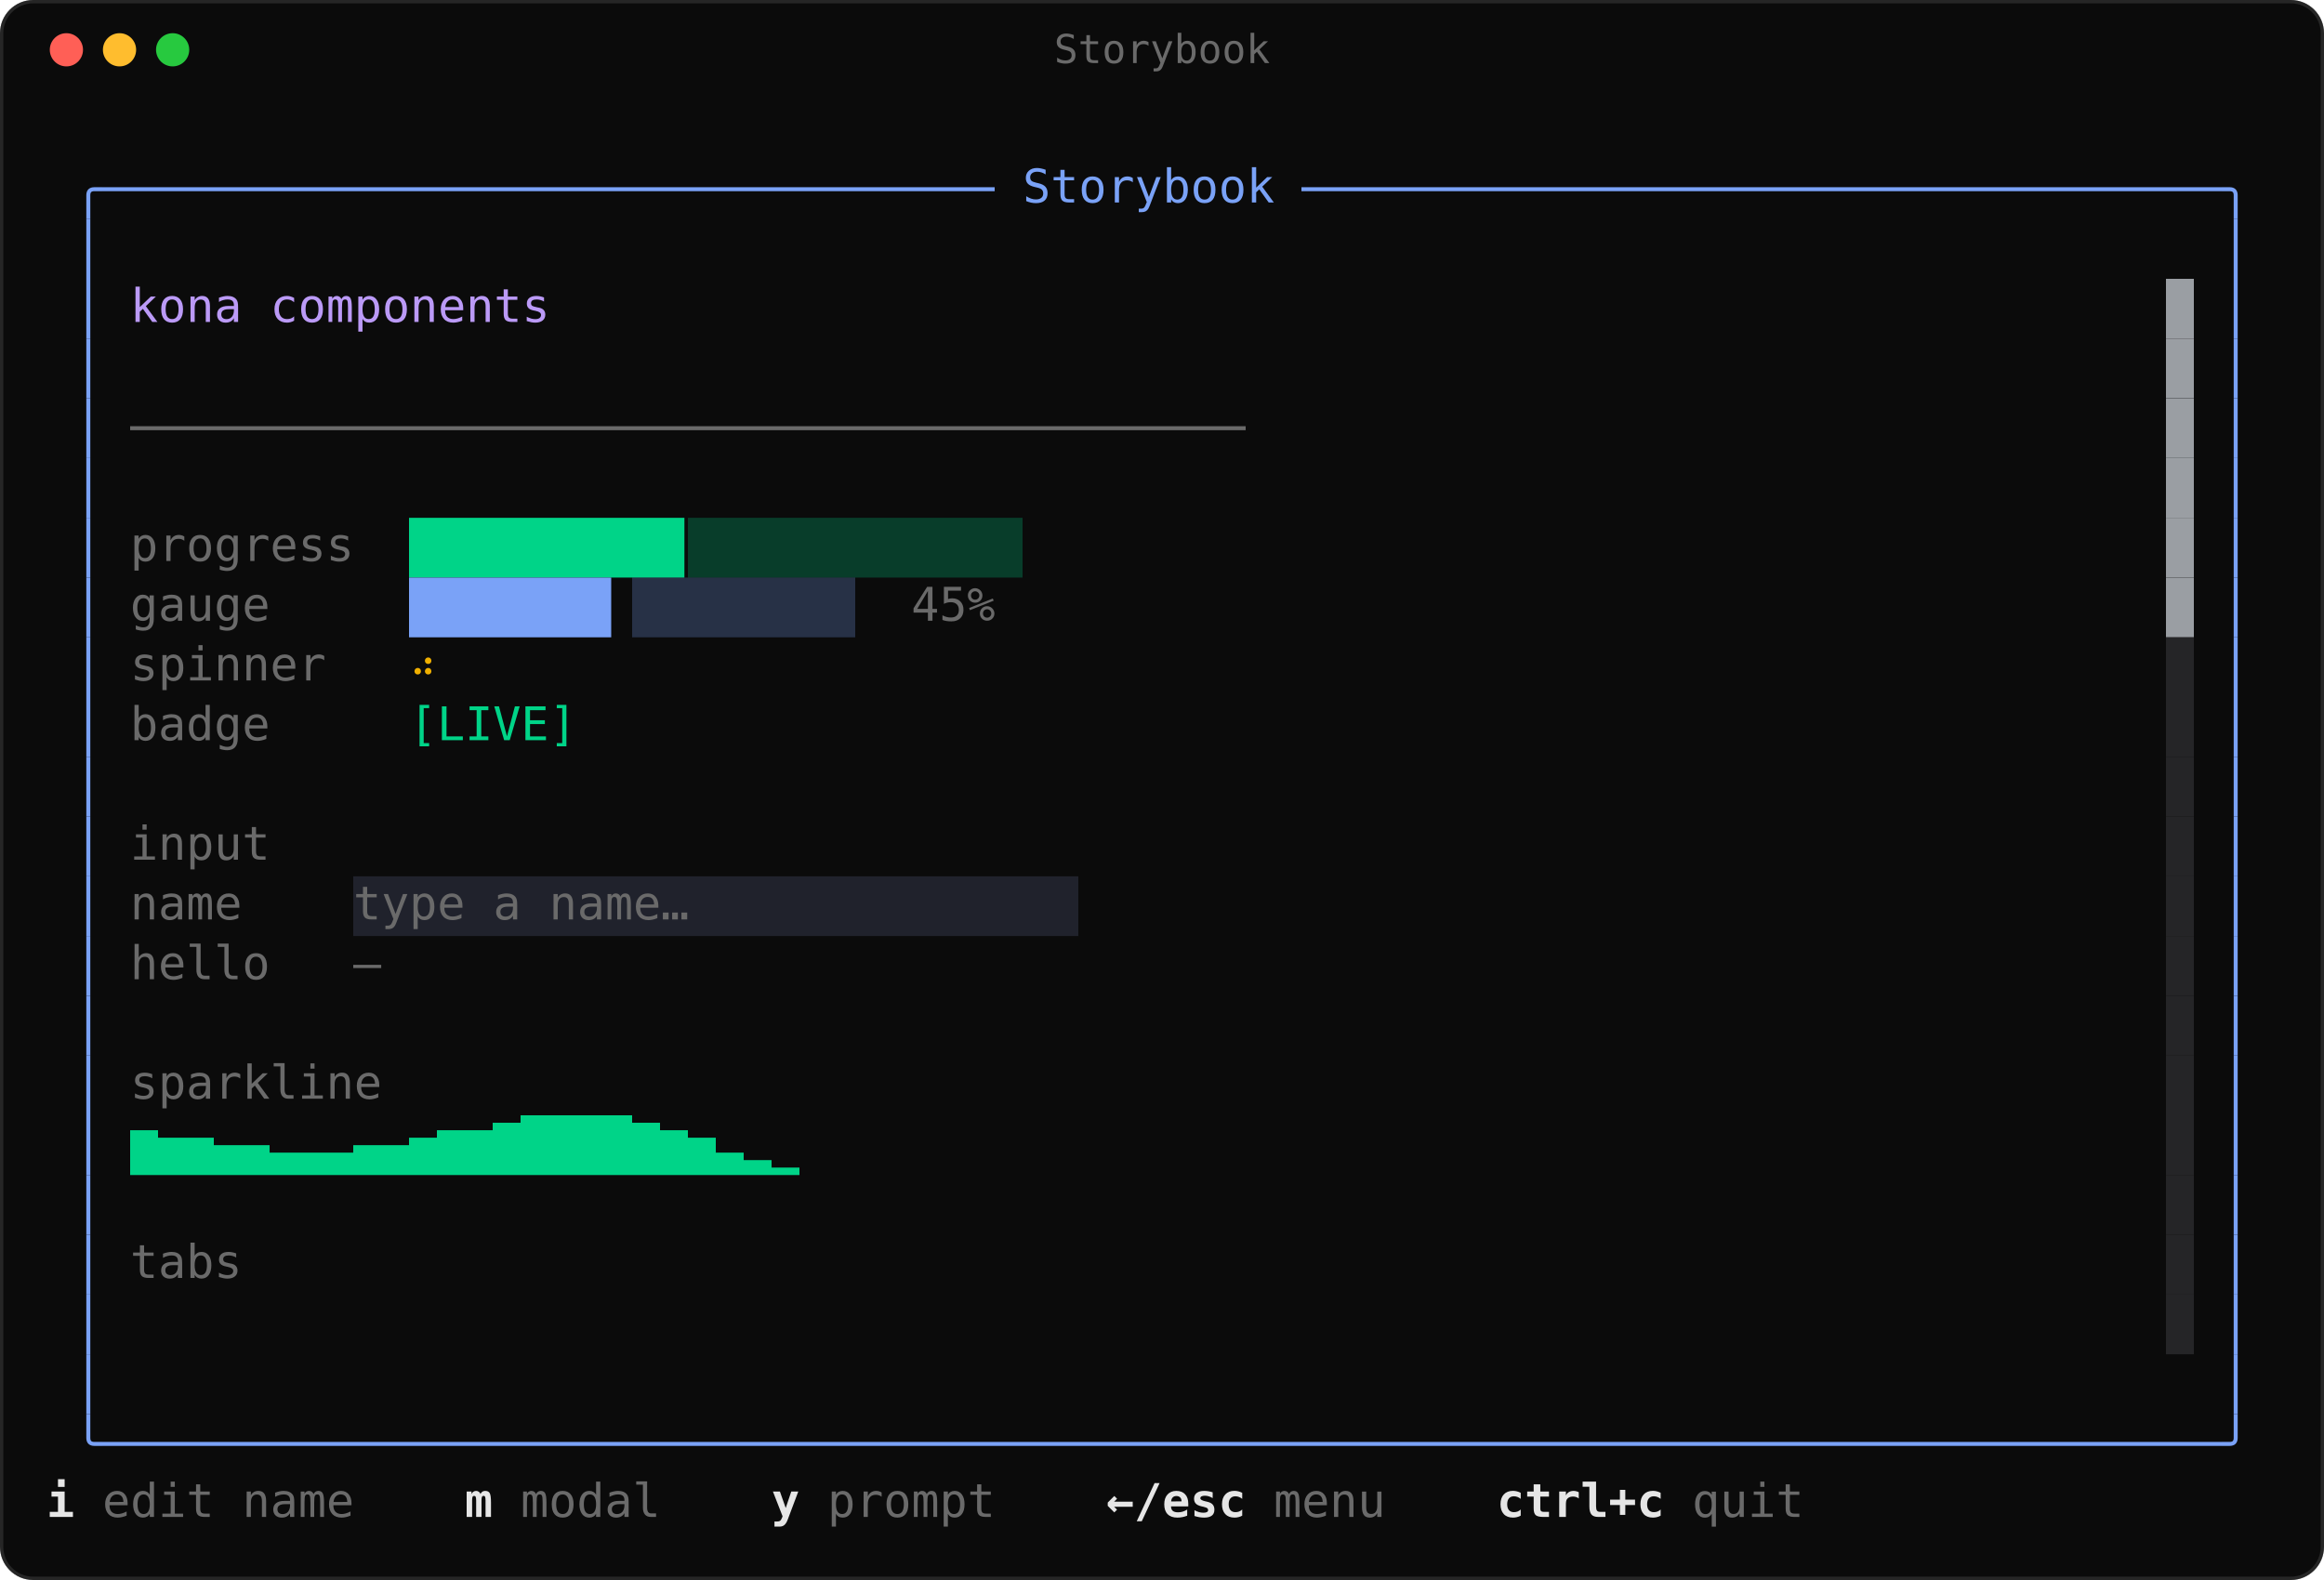
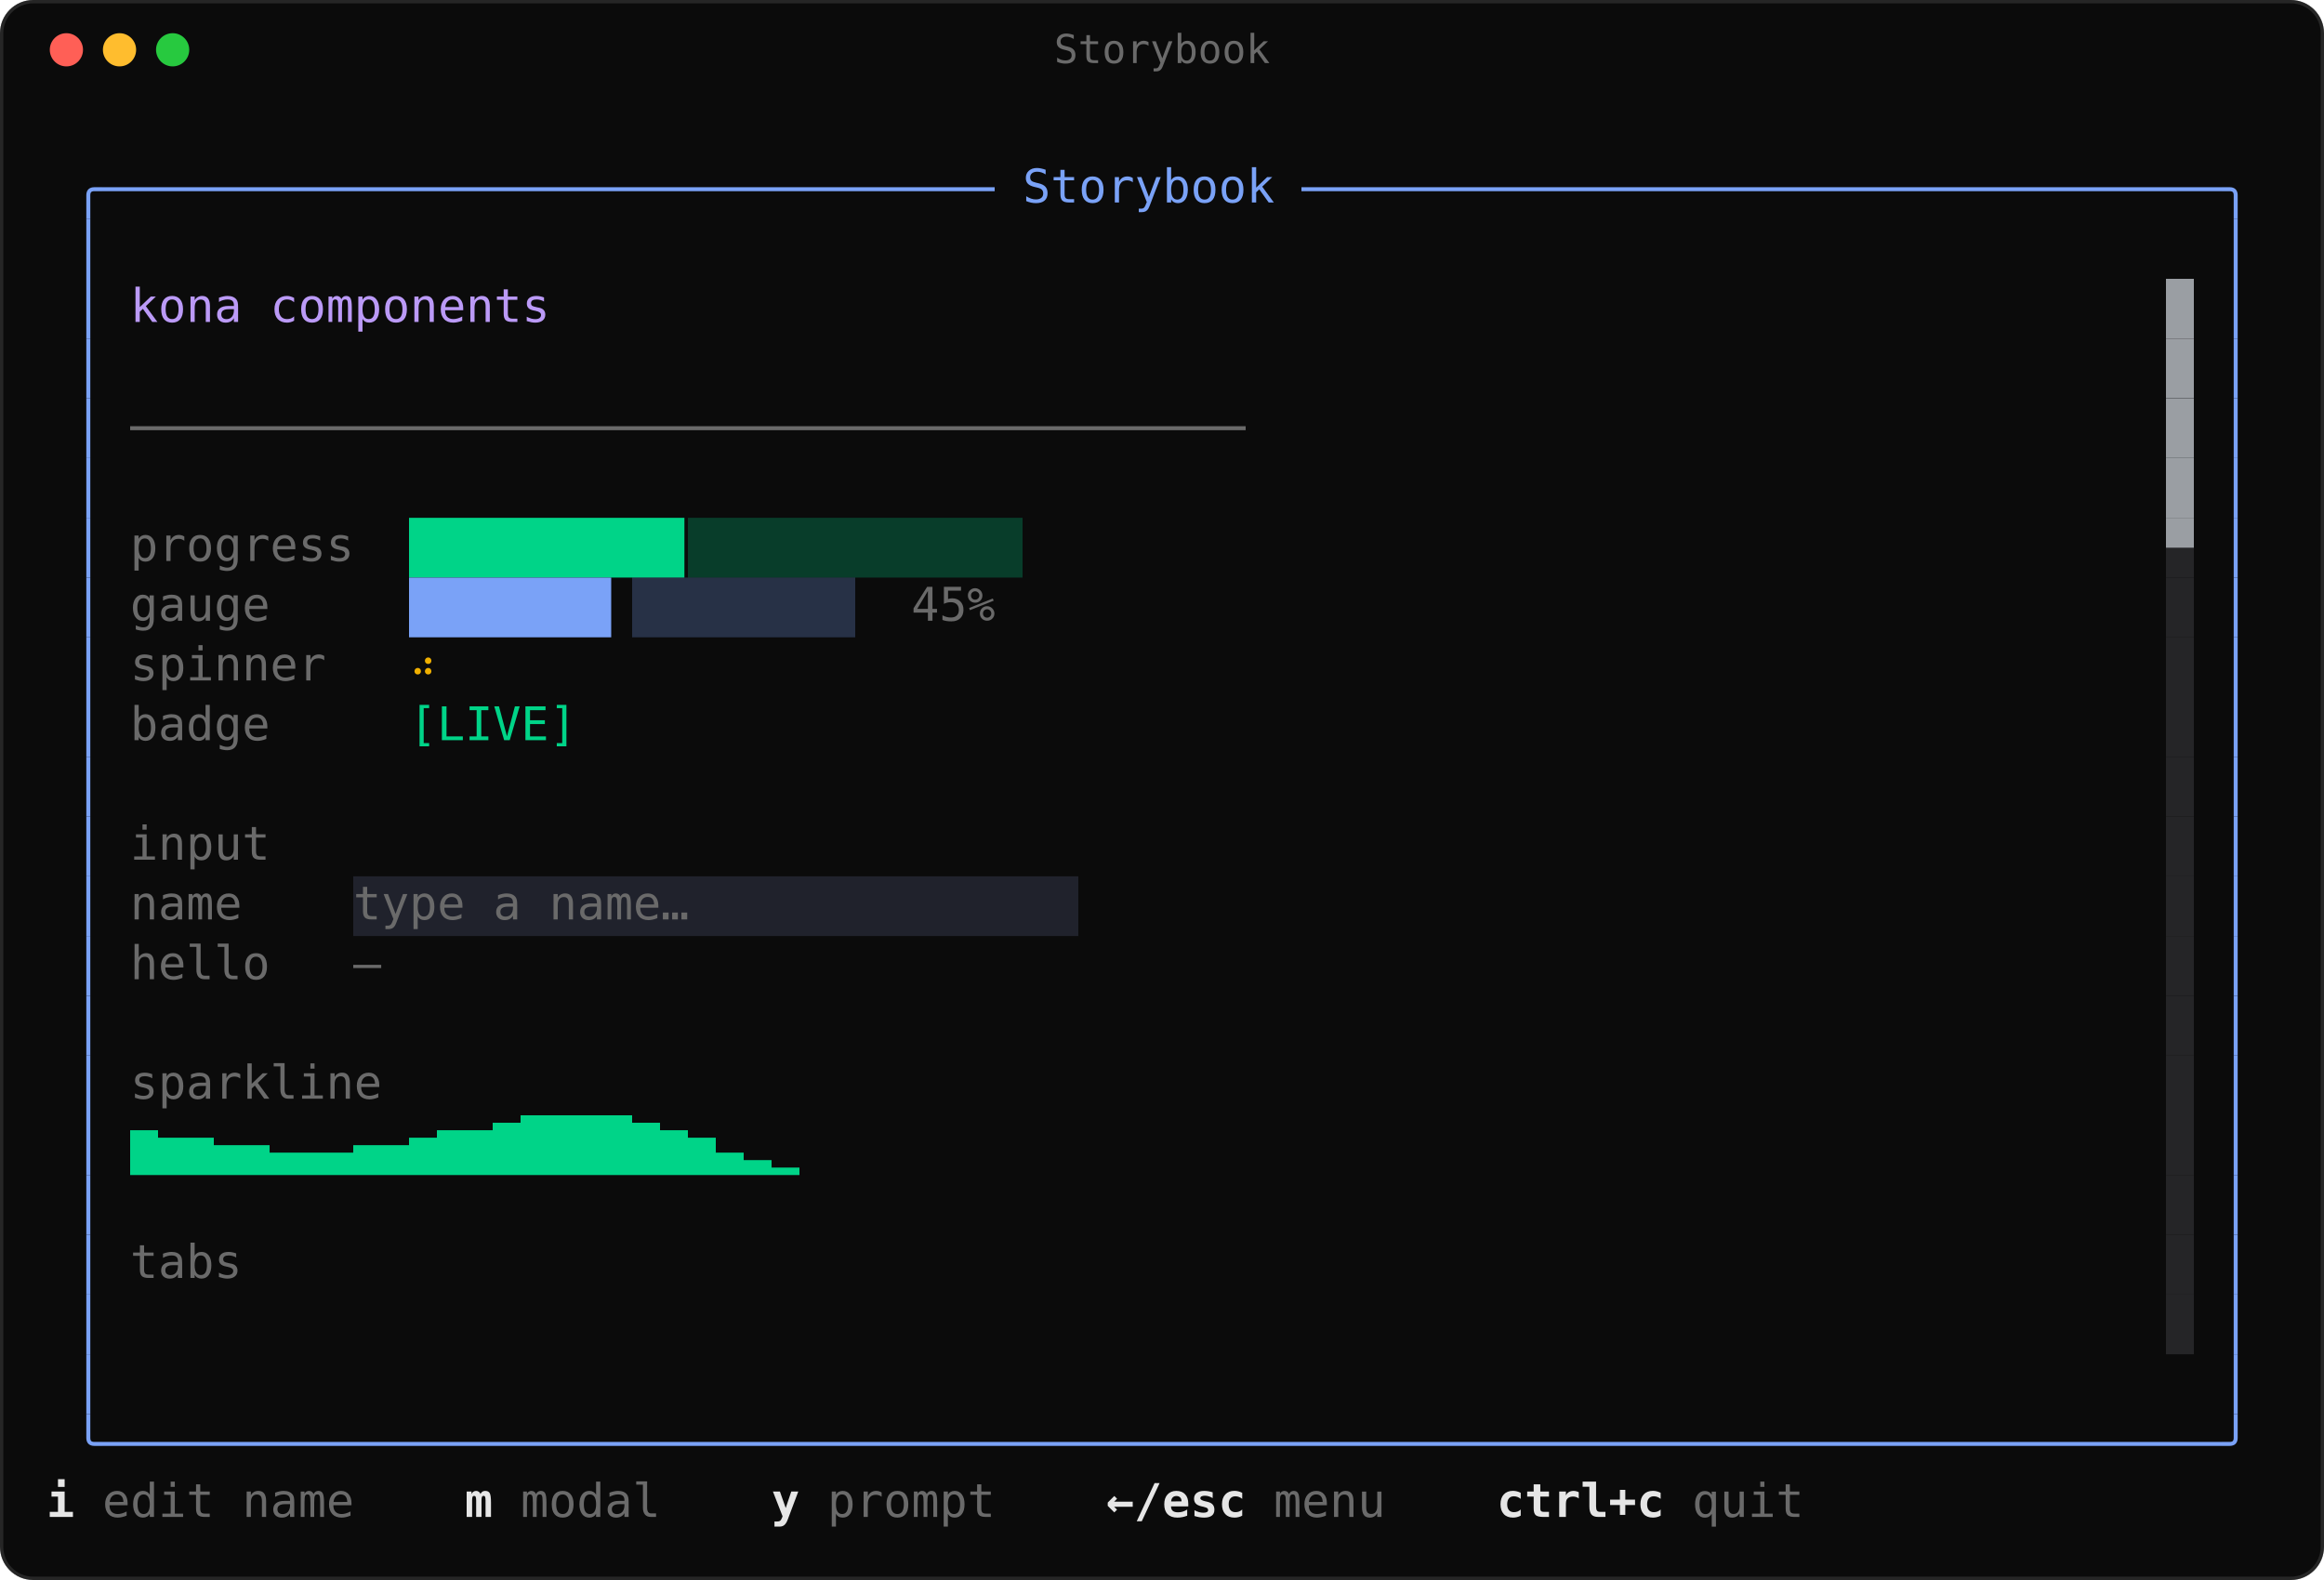
<svg xmlns="http://www.w3.org/2000/svg" width="700" height="476" viewBox="0 0 700 476" font-family="ui-monospace,'SF Mono',SFMono-Regular,Menlo,Consolas,'DejaVu Sans Mono','Liberation Mono',monospace" font-size="14">
  <rect width="700" height="476" rx="10" fill="#0b0b0b" />
  <rect x="0.5" y="0.5" width="699" height="475" rx="9.5" fill="none" stroke="#5a5a5a" stroke-opacity="0.35" />
  <circle cx="20" cy="15" r="5" fill="#ff5f56" />
  <circle cx="36" cy="15" r="5" fill="#ffbd2e" />
  <circle cx="52" cy="15" r="5" fill="#27c93f" />
  <text x="350" y="19" fill="#6a6a6a" font-size="12" text-anchor="middle">Storybook</text>
  <path d="M30.8 57H28.4M26.6 66V58.8M28.4 57Q26.6 57 26.6 58.8" stroke="#7aa2f7" stroke-width="1.2" fill="none" />
  <path d="M30.8 57H299.6" stroke="#7aa2f7" stroke-width="1.2" fill="none" />
  <text x="299.6" y="61" fill="#7aa2f7" textLength="92.4" lengthAdjust="spacingAndGlyphs" xml:space="preserve"> Storybook </text>
  <path d="M392 57H669.2" stroke="#7aa2f7" stroke-width="1.2" fill="none" />
  <path d="M669.2 57H671.6M673.4 66V58.8M671.6 57Q673.4 57 673.4 58.8" stroke="#7aa2f7" stroke-width="1.2" fill="none" />
  <path d="M26.6 66V84" stroke="#7aa2f7" stroke-width="1.2" fill="none" />
  <path d="M673.4 66V84" stroke="#7aa2f7" stroke-width="1.2" fill="none" />
  <path d="M26.6 84V102" stroke="#7aa2f7" stroke-width="1.2" fill="none" />
  <text x="39.2" y="97" fill="#bb9af7" textLength="126" lengthAdjust="spacingAndGlyphs" xml:space="preserve">kona components</text>
  <rect x="652.4" y="84" width="8.4" height="18" fill="#252527" />
  <rect x="652.4" y="84" width="8.4" height="18" fill="#9a9ea3" />
  <path d="M673.4 84V102" stroke="#7aa2f7" stroke-width="1.2" fill="none" />
  <path d="M26.6 102V120" stroke="#7aa2f7" stroke-width="1.2" fill="none" />
  <rect x="652.4" y="102" width="8.4" height="18" fill="#252527" />
  <rect x="652.4" y="102" width="8.4" height="18" fill="#9a9ea3" />
  <path d="M673.4 102V120" stroke="#7aa2f7" stroke-width="1.2" fill="none" />
  <path d="M26.6 120V138" stroke="#7aa2f7" stroke-width="1.2" fill="none" />
  <path d="M39.2 129H375.2" stroke="#6a6a6a" stroke-width="1.2" fill="none" />
  <rect x="652.4" y="120" width="8.4" height="18" fill="#252527" />
  <rect x="652.4" y="120" width="8.4" height="18" fill="#9a9ea3" />
  <path d="M673.4 120V138" stroke="#7aa2f7" stroke-width="1.2" fill="none" />
  <path d="M26.6 138V156" stroke="#7aa2f7" stroke-width="1.2" fill="none" />
  <rect x="652.4" y="138" width="8.4" height="18" fill="#252527" />
  <rect x="652.4" y="138" width="8.4" height="18" fill="#9a9ea3" />
  <path d="M673.4 138V156" stroke="#7aa2f7" stroke-width="1.2" fill="none" />
  <path d="M26.6 156V174" stroke="#7aa2f7" stroke-width="1.2" fill="none" />
  <text x="39.2" y="169" fill="#6a6a6a" textLength="75.6" lengthAdjust="spacingAndGlyphs" xml:space="preserve">progress </text>
  <rect x="123.2" y="156" width="75.6" height="18" fill="#00d488" />
  <rect x="198.8" y="156" width="7.35" height="18" fill="#00d488" />
  <rect x="207.2" y="156" width="100.8" height="18" fill="#00d488" opacity="0.25" />
  <rect x="652.4" y="156" width="8.4" height="18" fill="#252527" />
-   <rect x="652.4" y="156" width="8.4" height="18" fill="#9a9ea3" />
+   <rect x="652.4" y="156" width="8.4" height="9" fill="#9a9ea3" />
  <path d="M673.4 156V174" stroke="#7aa2f7" stroke-width="1.2" fill="none" />
  <path d="M26.6 174V192" stroke="#7aa2f7" stroke-width="1.2" fill="none" />
  <text x="39.2" y="187" fill="#6a6a6a" textLength="75.6" lengthAdjust="spacingAndGlyphs" xml:space="preserve">gauge    </text>
  <rect x="123.2" y="174" width="58.8" height="18" fill="#7aa2f7" />
  <rect x="182" y="174" width="2.1" height="18" fill="#7aa2f7" />
  <rect x="190.4" y="174" width="67.2" height="18" fill="#7aa2f7" opacity="0.25" />
  <text x="257.6" y="187" fill="#6a6a6a" textLength="42" lengthAdjust="spacingAndGlyphs" xml:space="preserve">  45%</text>
  <rect x="652.4" y="174" width="8.4" height="18" fill="#252527" />
-   <rect x="652.4" y="174" width="8.4" height="18" fill="#9a9ea3" />
  <path d="M673.4 174V192" stroke="#7aa2f7" stroke-width="1.2" fill="none" />
  <path d="M26.6 192V210" stroke="#7aa2f7" stroke-width="1.2" fill="none" />
  <text x="39.2" y="205" fill="#6a6a6a" textLength="75.6" lengthAdjust="spacingAndGlyphs" xml:space="preserve">spinner  </text>
  <text x="123.2" y="205" fill="#f0b000" textLength="8.4" lengthAdjust="spacingAndGlyphs" xml:space="preserve">⠴</text>
  <rect x="652.4" y="192" width="8.4" height="18" fill="#252527" />
  <path d="M673.4 192V210" stroke="#7aa2f7" stroke-width="1.2" fill="none" />
  <path d="M26.6 210V228" stroke="#7aa2f7" stroke-width="1.2" fill="none" />
  <text x="39.2" y="223" fill="#6a6a6a" textLength="75.6" lengthAdjust="spacingAndGlyphs" xml:space="preserve">badge    </text>
  <text x="123.2" y="223" fill="#00d488" textLength="50.4" lengthAdjust="spacingAndGlyphs" xml:space="preserve">[LIVE]</text>
  <rect x="652.4" y="210" width="8.4" height="18" fill="#252527" />
  <path d="M673.4 210V228" stroke="#7aa2f7" stroke-width="1.2" fill="none" />
  <path d="M26.6 228V246" stroke="#7aa2f7" stroke-width="1.2" fill="none" />
  <rect x="652.4" y="228" width="8.4" height="18" fill="#252527" />
  <path d="M673.4 228V246" stroke="#7aa2f7" stroke-width="1.2" fill="none" />
  <path d="M26.6 246V264" stroke="#7aa2f7" stroke-width="1.2" fill="none" />
  <text x="39.2" y="259" fill="#6a6a6a" textLength="42" lengthAdjust="spacingAndGlyphs" xml:space="preserve">input</text>
  <rect x="652.4" y="246" width="8.4" height="18" fill="#252527" />
  <path d="M673.4 246V264" stroke="#7aa2f7" stroke-width="1.2" fill="none" />
  <path d="M26.6 264V282" stroke="#7aa2f7" stroke-width="1.2" fill="none" />
  <text x="39.2" y="277" fill="#6a6a6a" textLength="58.8" lengthAdjust="spacingAndGlyphs" xml:space="preserve">name   </text>
  <rect x="106.4" y="264" width="218.4" height="18" fill="#20222c" />
  <text x="106.4" y="277" fill="#6a6a6a" textLength="218.4" lengthAdjust="spacingAndGlyphs" xml:space="preserve">type a name…              </text>
  <rect x="652.4" y="264" width="8.4" height="18" fill="#252527" />
  <path d="M673.4 264V282" stroke="#7aa2f7" stroke-width="1.2" fill="none" />
  <path d="M26.6 282V300" stroke="#7aa2f7" stroke-width="1.2" fill="none" />
  <text x="39.2" y="295" fill="#6a6a6a" textLength="58.8" lengthAdjust="spacingAndGlyphs" xml:space="preserve">hello  </text>
  <text x="106.4" y="295" fill="#6a6a6a" textLength="8.4" lengthAdjust="spacingAndGlyphs" xml:space="preserve">—</text>
  <rect x="652.4" y="282" width="8.4" height="18" fill="#252527" />
  <path d="M673.4 282V300" stroke="#7aa2f7" stroke-width="1.2" fill="none" />
  <path d="M26.6 300V318" stroke="#7aa2f7" stroke-width="1.2" fill="none" />
  <rect x="652.4" y="300" width="8.4" height="18" fill="#252527" />
  <path d="M673.4 300V318" stroke="#7aa2f7" stroke-width="1.2" fill="none" />
  <path d="M26.6 318V336" stroke="#7aa2f7" stroke-width="1.2" fill="none" />
  <text x="39.2" y="331" fill="#6a6a6a" textLength="75.6" lengthAdjust="spacingAndGlyphs" xml:space="preserve">sparkline</text>
  <rect x="652.4" y="318" width="8.4" height="18" fill="#252527" />
  <path d="M673.4 318V336" stroke="#7aa2f7" stroke-width="1.2" fill="none" />
  <path d="M26.6 336V354" stroke="#7aa2f7" stroke-width="1.2" fill="none" />
  <rect x="39.2" y="340.5" width="8.4" height="13.5" fill="#00d488" />
  <rect x="47.6" y="342.75" width="16.8" height="11.25" fill="#00d488" />
  <rect x="64.4" y="345" width="16.8" height="9" fill="#00d488" />
  <rect x="81.2" y="347.25" width="25.2" height="6.75" fill="#00d488" />
  <rect x="106.4" y="345" width="16.8" height="9" fill="#00d488" />
  <rect x="123.2" y="342.75" width="8.4" height="11.25" fill="#00d488" />
  <rect x="131.6" y="340.5" width="16.8" height="13.5" fill="#00d488" />
  <rect x="148.4" y="338.25" width="8.4" height="15.75" fill="#00d488" />
  <rect x="156.8" y="336" width="33.6" height="18" fill="#00d488" />
  <rect x="190.4" y="338.25" width="8.4" height="15.75" fill="#00d488" />
  <rect x="198.8" y="340.5" width="8.4" height="13.5" fill="#00d488" />
  <rect x="207.2" y="342.75" width="8.4" height="11.25" fill="#00d488" />
  <rect x="215.6" y="347.25" width="8.4" height="6.75" fill="#00d488" />
  <rect x="224" y="349.5" width="8.4" height="4.5" fill="#00d488" />
  <rect x="232.4" y="351.75" width="8.4" height="2.25" fill="#00d488" />
  <rect x="652.4" y="336" width="8.4" height="18" fill="#252527" />
  <path d="M673.4 336V354" stroke="#7aa2f7" stroke-width="1.2" fill="none" />
  <path d="M26.6 354V372" stroke="#7aa2f7" stroke-width="1.2" fill="none" />
  <rect x="652.4" y="354" width="8.4" height="18" fill="#252527" />
  <path d="M673.4 354V372" stroke="#7aa2f7" stroke-width="1.2" fill="none" />
  <path d="M26.6 372V390" stroke="#7aa2f7" stroke-width="1.2" fill="none" />
  <text x="39.2" y="385" fill="#6a6a6a" textLength="33.6" lengthAdjust="spacingAndGlyphs" xml:space="preserve">tabs</text>
  <rect x="652.4" y="372" width="8.4" height="18" fill="#252527" />
  <path d="M673.4 372V390" stroke="#7aa2f7" stroke-width="1.2" fill="none" />
  <path d="M26.6 390V408" stroke="#7aa2f7" stroke-width="1.2" fill="none" />
  <rect x="652.4" y="390" width="8.4" height="18" fill="#252527" />
  <path d="M673.4 390V408" stroke="#7aa2f7" stroke-width="1.2" fill="none" />
  <path d="M26.6 408V426" stroke="#7aa2f7" stroke-width="1.2" fill="none" />
  <path d="M673.4 408V426" stroke="#7aa2f7" stroke-width="1.2" fill="none" />
  <path d="M30.8 435H28.4M26.6 426V433.2M28.4 435Q26.6 435 26.6 433.2" stroke="#7aa2f7" stroke-width="1.2" fill="none" />
  <path d="M30.8 435H669.2" stroke="#7aa2f7" stroke-width="1.2" fill="none" />
  <path d="M669.2 435H671.6M673.4 426V433.2M671.6 435Q673.4 435 673.4 433.2" stroke="#7aa2f7" stroke-width="1.2" fill="none" />
  <text x="14" y="457" fill="#e6e6e6" textLength="8.4" lengthAdjust="spacingAndGlyphs" xml:space="preserve" font-weight="bold">i</text>
  <text x="22.4" y="457" fill="#6a6a6a" textLength="117.6" lengthAdjust="spacingAndGlyphs" xml:space="preserve"> edit name    </text>
  <text x="140" y="457" fill="#e6e6e6" textLength="8.4" lengthAdjust="spacingAndGlyphs" xml:space="preserve" font-weight="bold">m</text>
  <text x="148.4" y="457" fill="#6a6a6a" textLength="84" lengthAdjust="spacingAndGlyphs" xml:space="preserve"> modal    </text>
  <text x="232.4" y="457" fill="#e6e6e6" textLength="8.4" lengthAdjust="spacingAndGlyphs" xml:space="preserve" font-weight="bold">y</text>
  <text x="240.8" y="457" fill="#6a6a6a" textLength="92.4" lengthAdjust="spacingAndGlyphs" xml:space="preserve"> prompt    </text>
  <text x="333.2" y="457" fill="#e6e6e6" textLength="42" lengthAdjust="spacingAndGlyphs" xml:space="preserve" font-weight="bold">←/esc</text>
  <text x="375.2" y="457" fill="#6a6a6a" textLength="75.6" lengthAdjust="spacingAndGlyphs" xml:space="preserve"> menu    </text>
  <text x="450.8" y="457" fill="#e6e6e6" textLength="50.4" lengthAdjust="spacingAndGlyphs" xml:space="preserve" font-weight="bold">ctrl+c</text>
  <text x="501.2" y="457" fill="#6a6a6a" textLength="42" lengthAdjust="spacingAndGlyphs" xml:space="preserve"> quit</text>
</svg>
